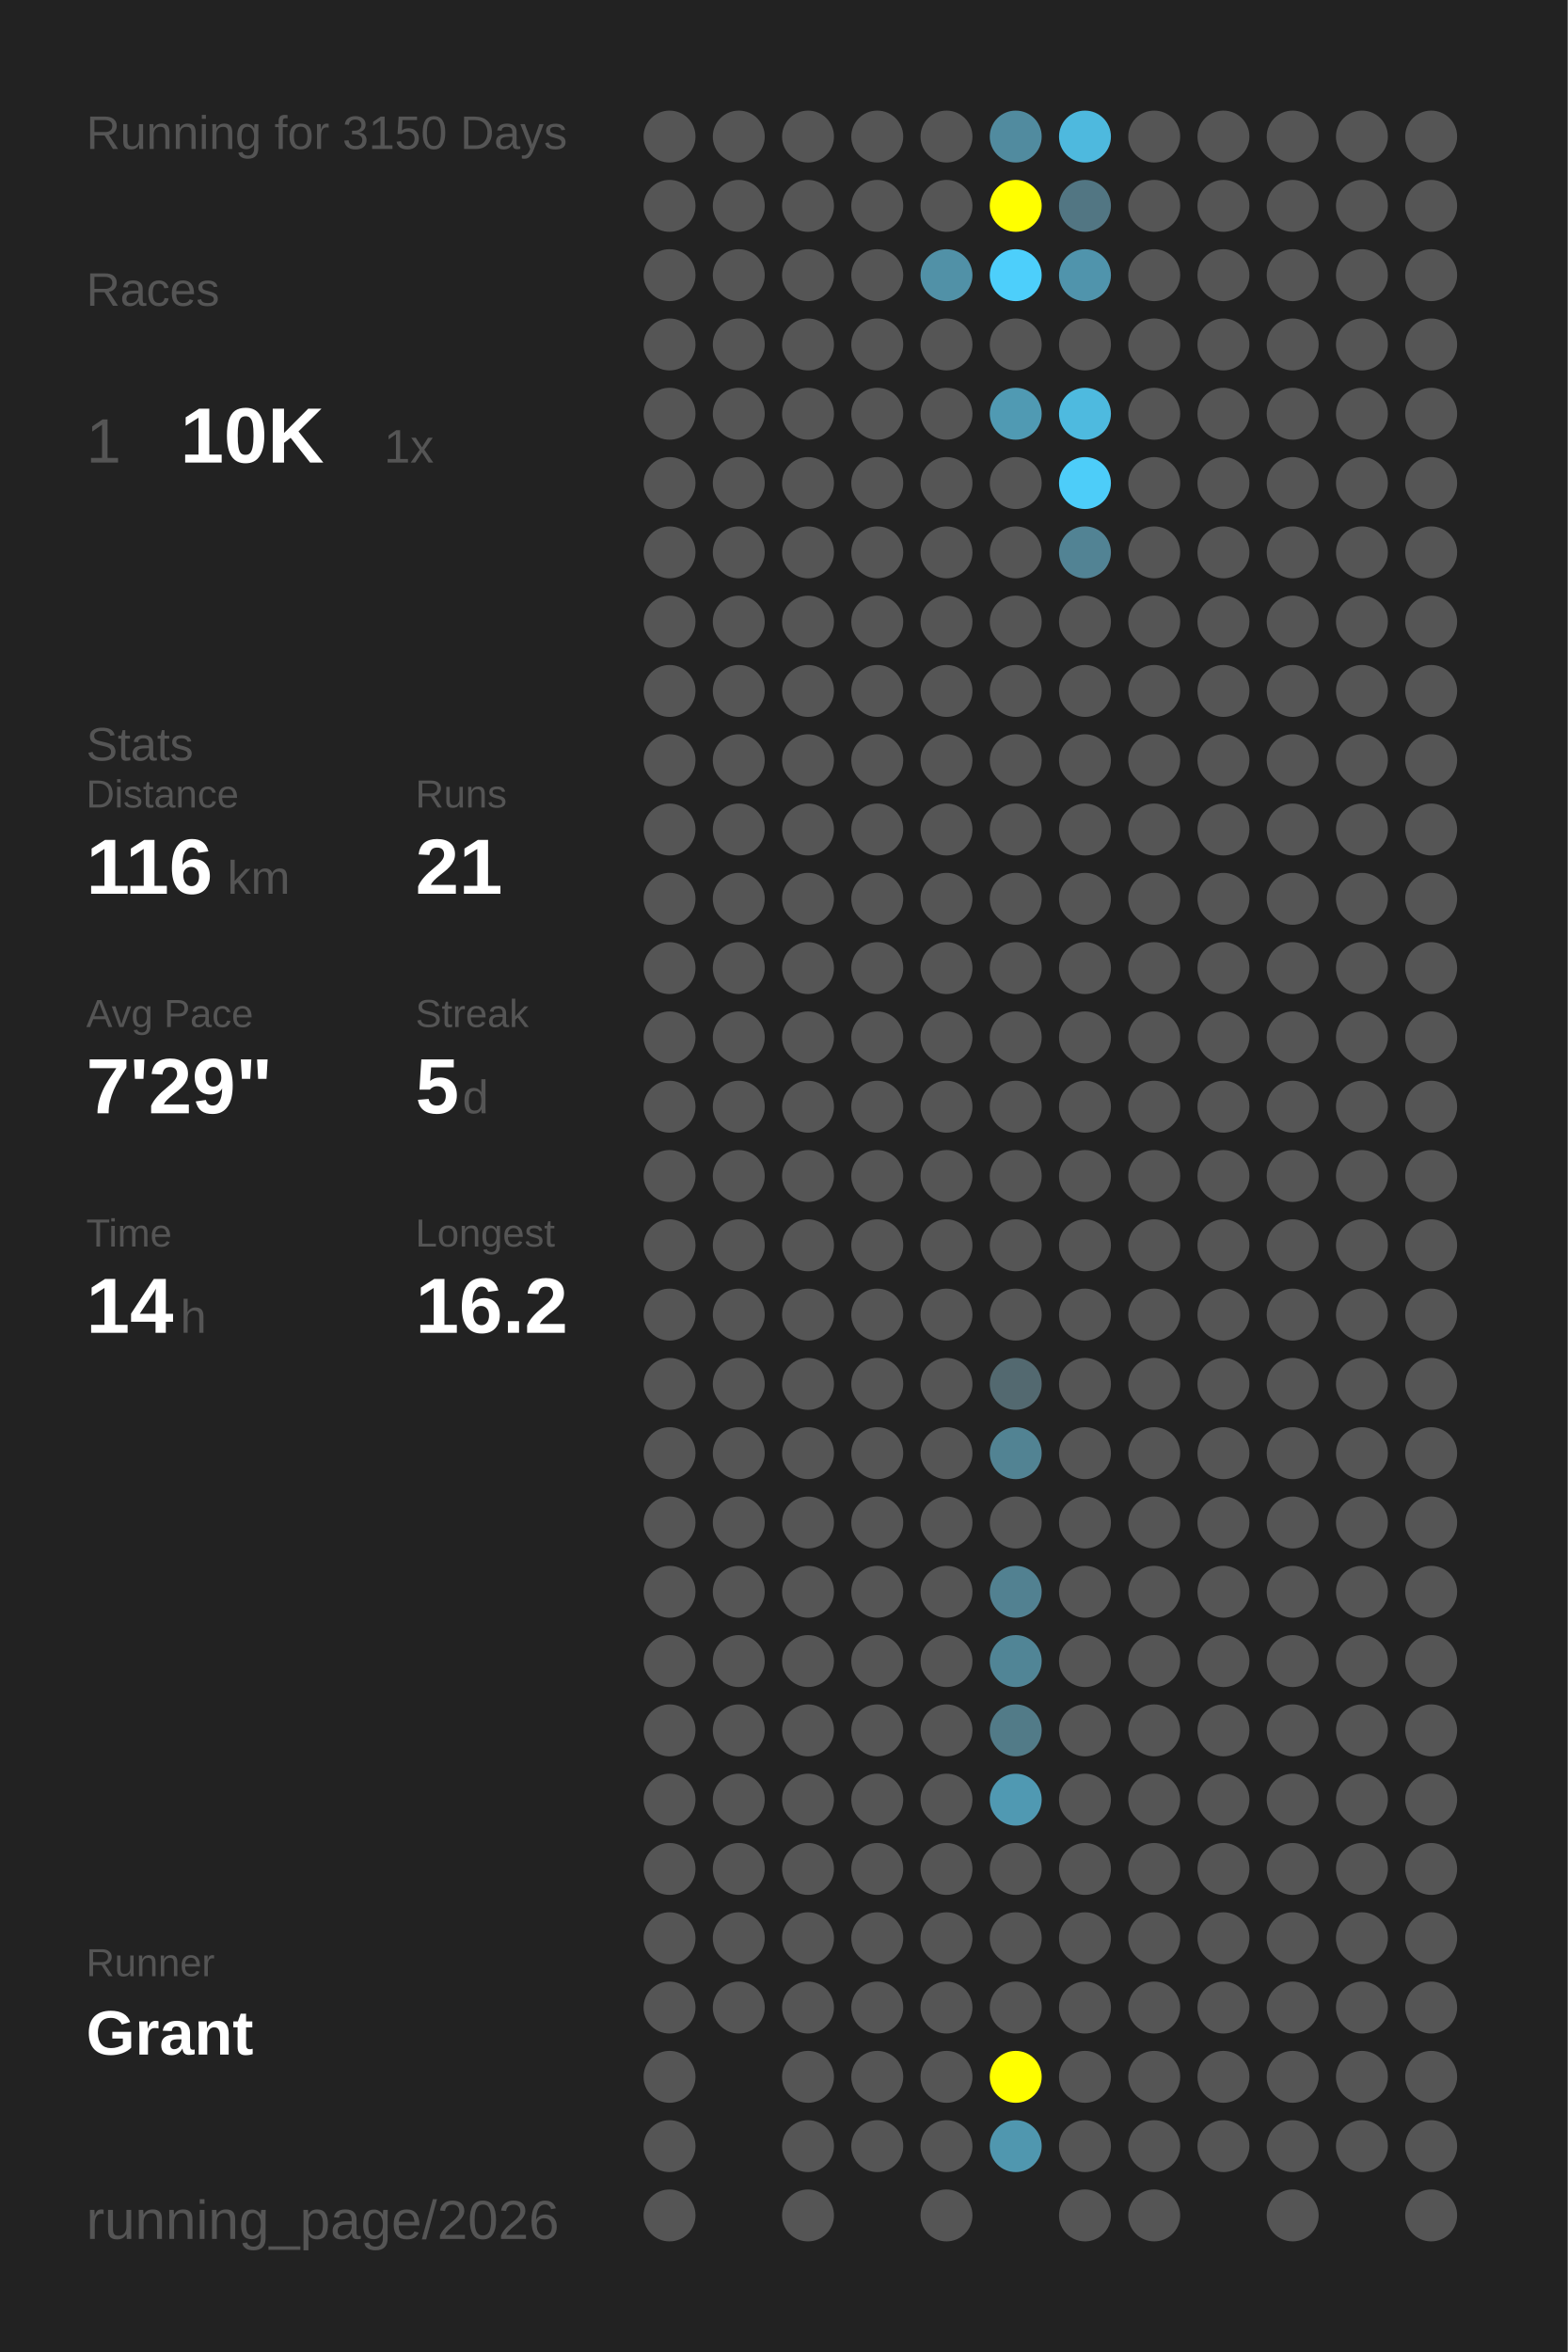
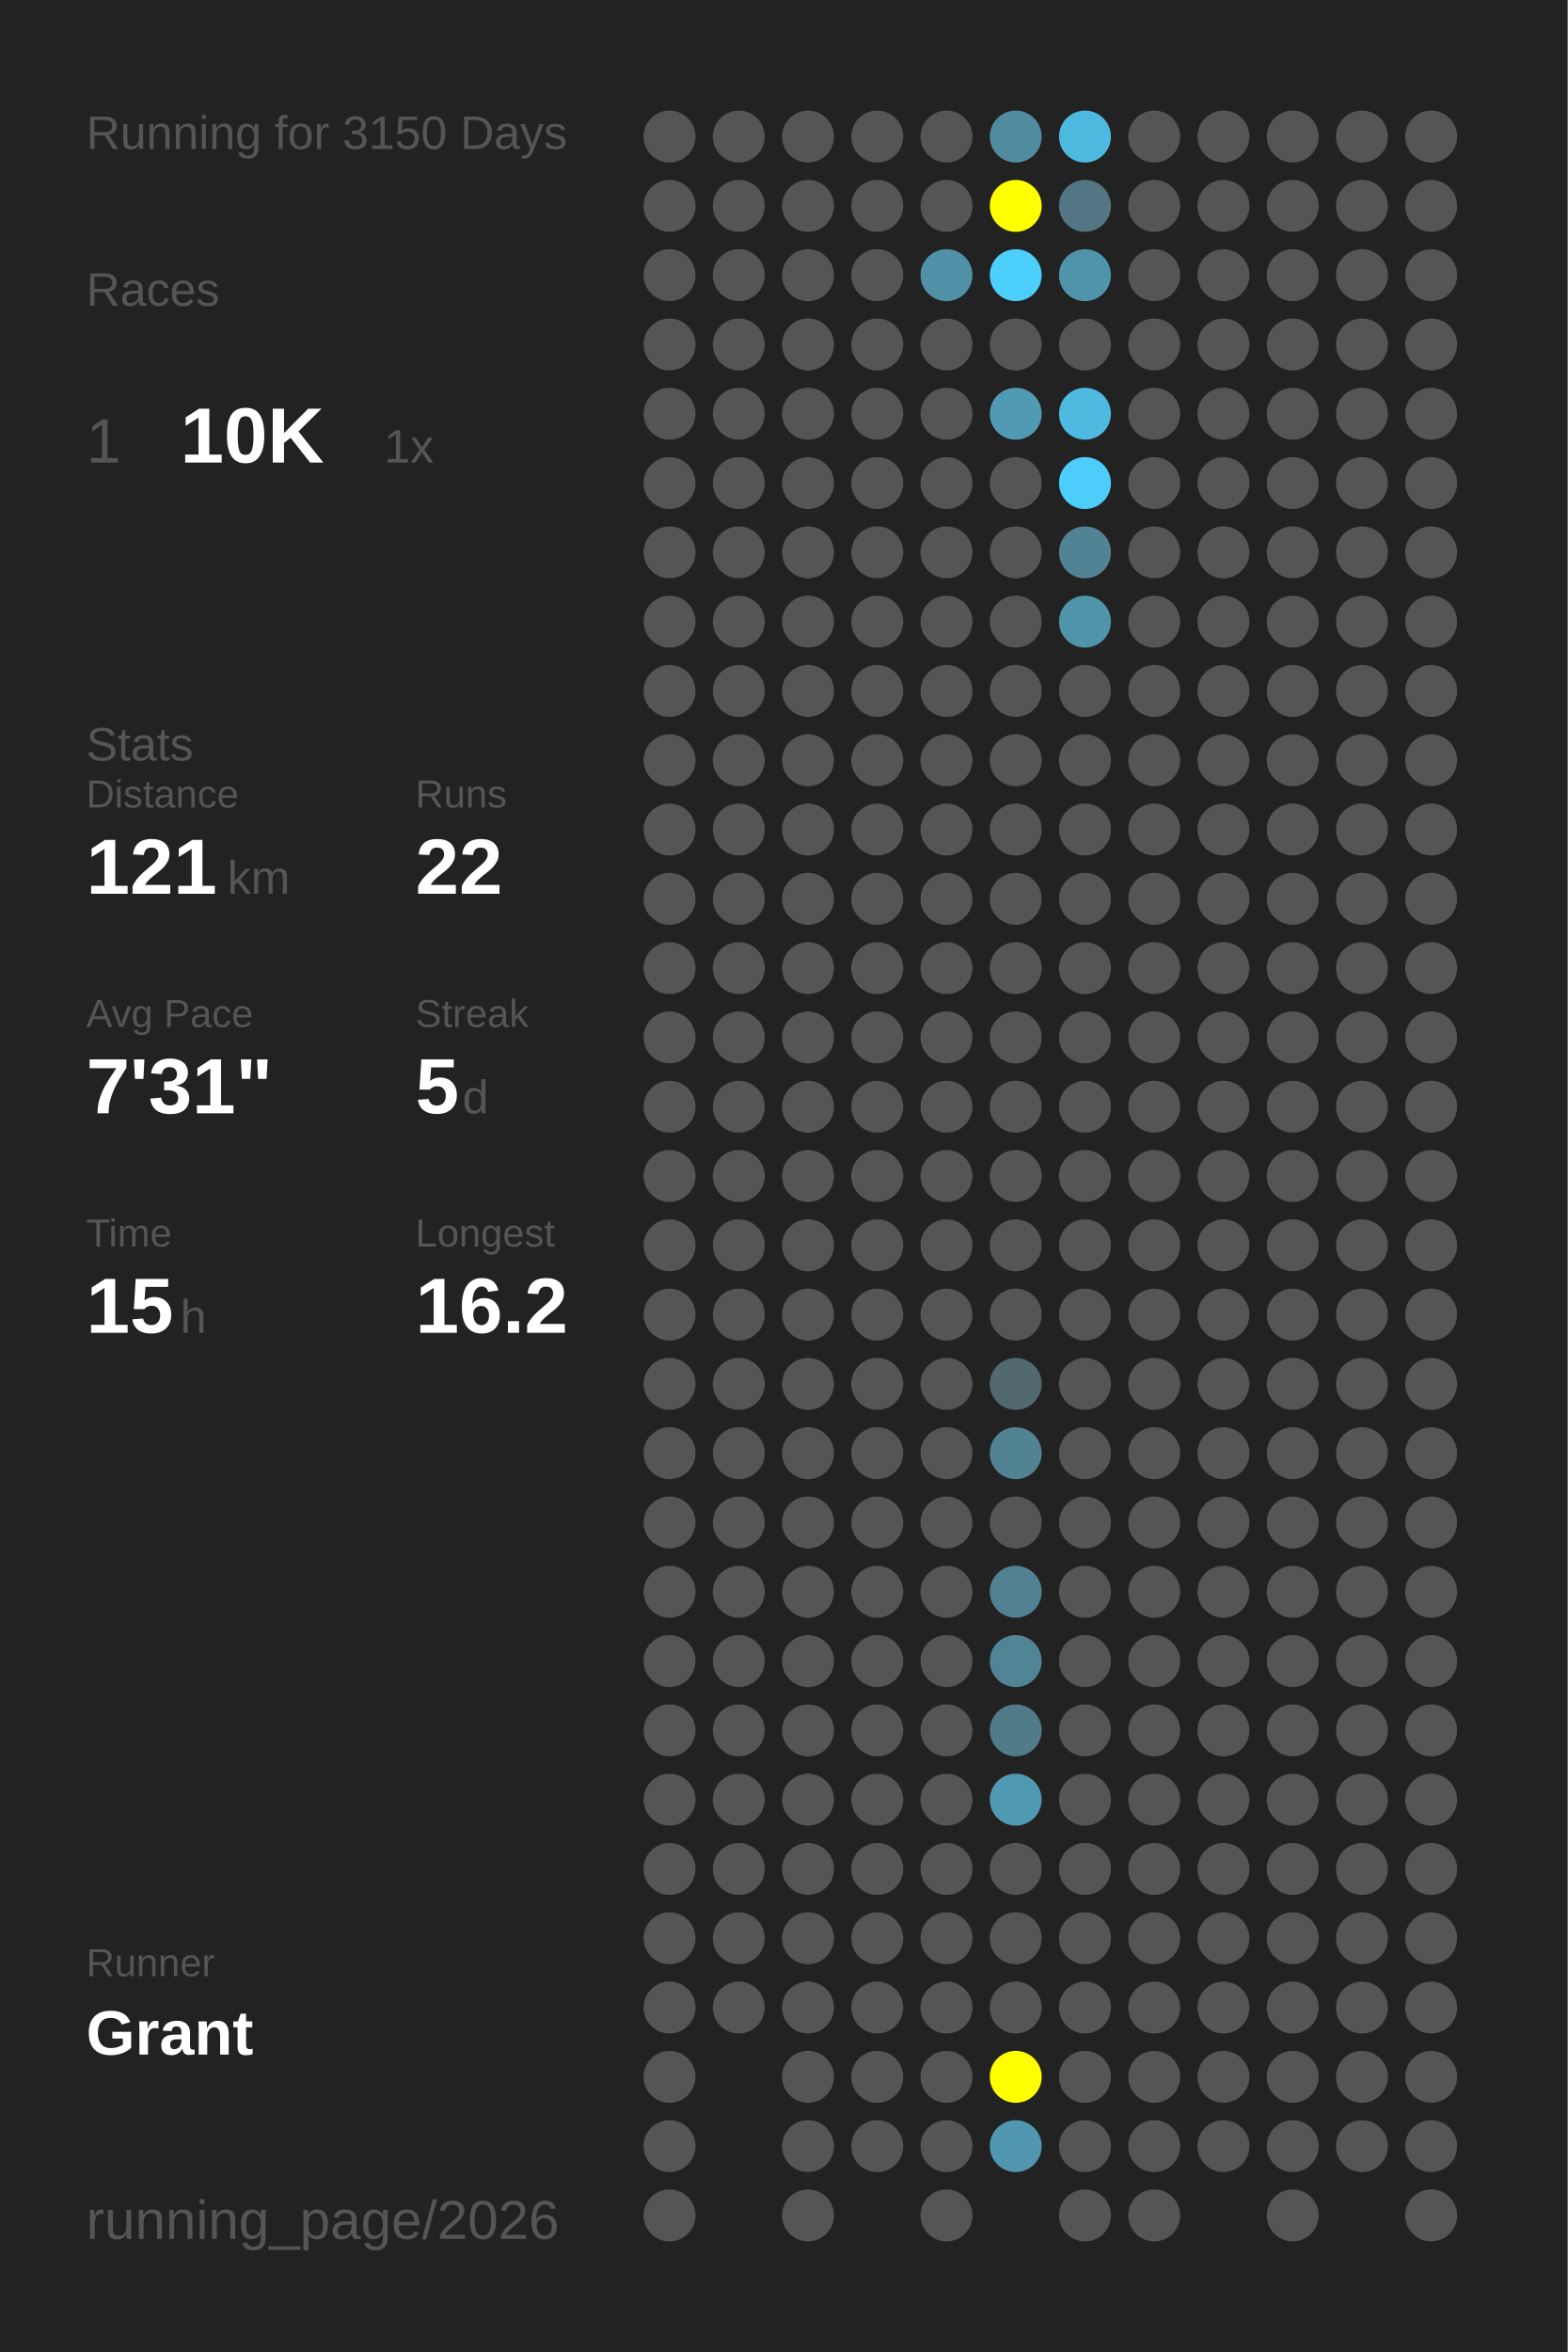
<svg xmlns="http://www.w3.org/2000/svg" baseProfile="full" height="300mm" version="1.1" viewBox="0,0,200,300" width="200mm">
  <defs />
  <rect fill="#222222" height="300" width="200" x="0" y="0" />
  <text fill="#555555" style="font-size:6px; font-family:Arial;" x="11" y="19">Running for 3150 Days</text>
  <text fill="#555555" style="font-size:6px; font-family:Arial;" x="11" y="39">Races</text>
  <text fill="#555555" style="font-size:8px; font-family:Arial;" x="11" y="59">1</text>
  <text fill="#FFFFFF" style="font-size:10px; font-family:Arial; font-weight:bold;" x="23" y="59">10K</text>
  <text fill="#555555" style="font-size:6px; font-family:Arial;" x="49" y="59">1x</text>
  <text fill="#555555" style="font-size:6px; font-family:Arial;" x="11" y="97">Stats</text>
  <text fill="#555555" style="font-size:5px; font-family:Arial;" x="11" y="103">Distance</text>
-   <text fill="#FFFFFF" style="font-size:10px; font-family:Arial; font-weight:bold;" x="11" y="114">116</text>
+   <text fill="#FFFFFF" style="font-size:10px; font-family:Arial; font-weight:bold;" x="11" y="114">121</text>
  <text fill="#555555" style="font-size:6px; font-family:Arial;" x="29" y="114">km</text>
  <text fill="#555555" style="font-size:5px; font-family:Arial;" x="53" y="103">Runs</text>
-   <text fill="#FFFFFF" style="font-size:10px; font-family:Arial; font-weight:bold;" x="53" y="114">21</text>
+   <text fill="#FFFFFF" style="font-size:10px; font-family:Arial; font-weight:bold;" x="53" y="114">22</text>
  <text fill="#555555" style="font-size:5px; font-family:Arial;" x="11" y="131">Avg Pace</text>
-   <text fill="#FFFFFF" style="font-size:10px; font-family:Arial; font-weight:bold;" x="11" y="142">7'29"</text>
+   <text fill="#FFFFFF" style="font-size:10px; font-family:Arial; font-weight:bold;" x="11" y="142">7'31"</text>
  <text fill="#555555" style="font-size:5px; font-family:Arial;" x="53" y="131">Streak</text>
  <text fill="#FFFFFF" style="font-size:10px; font-family:Arial; font-weight:bold;" x="53" y="142">5</text>
  <text fill="#555555" style="font-size:6px; font-family:Arial;" x="59" y="142">d</text>
  <text fill="#555555" style="font-size:5px; font-family:Arial;" x="11" y="159">Time</text>
-   <text fill="#FFFFFF" style="font-size:10px; font-family:Arial; font-weight:bold;" x="11" y="170">14</text>
+   <text fill="#FFFFFF" style="font-size:10px; font-family:Arial; font-weight:bold;" x="11" y="170">15</text>
  <text fill="#555555" style="font-size:6px; font-family:Arial;" x="23" y="170">h</text>
  <text fill="#555555" style="font-size:5px; font-family:Arial;" x="53" y="159">Longest</text>
  <text fill="#FFFFFF" style="font-size:10px; font-family:Arial; font-weight:bold;" x="53" y="170">16.2</text>
  <text fill="#555555" style="font-size:5px; font-family:Arial;" x="11" y="252.065">Runner</text>
  <text fill="#FFFFFF" style="font-size:8px; font-family:Arial; font-weight:bold;" x="11" y="262.065">Grant</text>
  <text fill="#555555" style="font-size:7px; font-family:Arial;" x="11" y="285.581">running_page/2026</text>
  <circle cx="85.417" cy="17.419" fill="#555555" r="3.312" />
  <circle cx="85.417" cy="26.258" fill="#555555" r="3.312" />
  <circle cx="85.417" cy="35.097" fill="#555555" r="3.312" />
  <circle cx="85.417" cy="43.935" fill="#555555" r="3.312" />
  <circle cx="85.417" cy="52.774" fill="#555555" r="3.312" />
  <circle cx="85.417" cy="61.613" fill="#555555" r="3.312" />
  <circle cx="85.417" cy="70.452" fill="#555555" r="3.312" />
  <circle cx="85.417" cy="79.29" fill="#555555" r="3.312" />
  <circle cx="85.417" cy="88.129" fill="#555555" r="3.312" />
  <circle cx="85.417" cy="96.968" fill="#555555" r="3.312" />
  <circle cx="85.417" cy="105.806" fill="#555555" r="3.312" />
  <circle cx="85.417" cy="114.645" fill="#555555" r="3.312" />
  <circle cx="85.417" cy="123.484" fill="#555555" r="3.312" />
  <circle cx="85.417" cy="132.323" fill="#555555" r="3.312" />
  <circle cx="85.417" cy="141.161" fill="#555555" r="3.312" />
  <circle cx="85.417" cy="150" fill="#555555" r="3.312" />
  <circle cx="85.417" cy="158.839" fill="#555555" r="3.312" />
  <circle cx="85.417" cy="167.677" fill="#555555" r="3.312" />
  <circle cx="85.417" cy="176.516" fill="#555555" r="3.312" />
  <circle cx="85.417" cy="185.355" fill="#555555" r="3.312" />
  <circle cx="85.417" cy="194.194" fill="#555555" r="3.312" />
  <circle cx="85.417" cy="203.032" fill="#555555" r="3.312" />
  <circle cx="85.417" cy="211.871" fill="#555555" r="3.312" />
  <circle cx="85.417" cy="220.71" fill="#555555" r="3.312" />
  <circle cx="85.417" cy="229.548" fill="#555555" r="3.312" />
  <circle cx="85.417" cy="238.387" fill="#555555" r="3.312" />
  <circle cx="85.417" cy="247.226" fill="#555555" r="3.312" />
  <circle cx="85.417" cy="256.065" fill="#555555" r="3.312" />
  <circle cx="85.417" cy="264.903" fill="#555555" r="3.312" />
  <circle cx="85.417" cy="273.742" fill="#555555" r="3.312" />
  <circle cx="85.417" cy="282.581" fill="#555555" r="3.312" />
  <circle cx="94.25" cy="17.419" fill="#555555" r="3.312" />
  <circle cx="94.25" cy="26.258" fill="#555555" r="3.312" />
  <circle cx="94.25" cy="35.097" fill="#555555" r="3.312" />
  <circle cx="94.25" cy="43.935" fill="#555555" r="3.312" />
  <circle cx="94.25" cy="52.774" fill="#555555" r="3.312" />
  <circle cx="94.25" cy="61.613" fill="#555555" r="3.312" />
  <circle cx="94.25" cy="70.452" fill="#555555" r="3.312" />
  <circle cx="94.25" cy="79.29" fill="#555555" r="3.312" />
  <circle cx="94.25" cy="88.129" fill="#555555" r="3.312" />
  <circle cx="94.25" cy="96.968" fill="#555555" r="3.312" />
  <circle cx="94.25" cy="105.806" fill="#555555" r="3.312" />
  <circle cx="94.25" cy="114.645" fill="#555555" r="3.312" />
  <circle cx="94.25" cy="123.484" fill="#555555" r="3.312" />
  <circle cx="94.25" cy="132.323" fill="#555555" r="3.312" />
  <circle cx="94.25" cy="141.161" fill="#555555" r="3.312" />
  <circle cx="94.25" cy="150" fill="#555555" r="3.312" />
  <circle cx="94.25" cy="158.839" fill="#555555" r="3.312" />
  <circle cx="94.25" cy="167.677" fill="#555555" r="3.312" />
  <circle cx="94.25" cy="176.516" fill="#555555" r="3.312" />
  <circle cx="94.25" cy="185.355" fill="#555555" r="3.312" />
  <circle cx="94.25" cy="194.194" fill="#555555" r="3.312" />
  <circle cx="94.25" cy="203.032" fill="#555555" r="3.312" />
  <circle cx="94.25" cy="211.871" fill="#555555" r="3.312" />
  <circle cx="94.25" cy="220.71" fill="#555555" r="3.312" />
  <circle cx="94.25" cy="229.548" fill="#555555" r="3.312" />
  <circle cx="94.25" cy="238.387" fill="#555555" r="3.312" />
  <circle cx="94.25" cy="247.226" fill="#555555" r="3.312" />
  <circle cx="94.25" cy="256.065" fill="#555555" r="3.312" />
  <circle cx="103.083" cy="17.419" fill="#555555" r="3.312" />
  <circle cx="103.083" cy="26.258" fill="#555555" r="3.312" />
  <circle cx="103.083" cy="35.097" fill="#555555" r="3.312" />
  <circle cx="103.083" cy="43.935" fill="#555555" r="3.312" />
  <circle cx="103.083" cy="52.774" fill="#555555" r="3.312" />
  <circle cx="103.083" cy="61.613" fill="#555555" r="3.312" />
  <circle cx="103.083" cy="70.452" fill="#555555" r="3.312" />
  <circle cx="103.083" cy="79.29" fill="#555555" r="3.312" />
  <circle cx="103.083" cy="88.129" fill="#555555" r="3.312" />
  <circle cx="103.083" cy="96.968" fill="#555555" r="3.312" />
  <circle cx="103.083" cy="105.806" fill="#555555" r="3.312" />
  <circle cx="103.083" cy="114.645" fill="#555555" r="3.312" />
  <circle cx="103.083" cy="123.484" fill="#555555" r="3.312" />
  <circle cx="103.083" cy="132.323" fill="#555555" r="3.312" />
  <circle cx="103.083" cy="141.161" fill="#555555" r="3.312" />
  <circle cx="103.083" cy="150" fill="#555555" r="3.312" />
  <circle cx="103.083" cy="158.839" fill="#555555" r="3.312" />
  <circle cx="103.083" cy="167.677" fill="#555555" r="3.312" />
  <circle cx="103.083" cy="176.516" fill="#555555" r="3.312" />
  <circle cx="103.083" cy="185.355" fill="#555555" r="3.312" />
  <circle cx="103.083" cy="194.194" fill="#555555" r="3.312" />
  <circle cx="103.083" cy="203.032" fill="#555555" r="3.312" />
  <circle cx="103.083" cy="211.871" fill="#555555" r="3.312" />
  <circle cx="103.083" cy="220.71" fill="#555555" r="3.312" />
  <circle cx="103.083" cy="229.548" fill="#555555" r="3.312" />
  <circle cx="103.083" cy="238.387" fill="#555555" r="3.312" />
  <circle cx="103.083" cy="247.226" fill="#555555" r="3.312" />
  <circle cx="103.083" cy="256.065" fill="#555555" r="3.312" />
  <circle cx="103.083" cy="264.903" fill="#555555" r="3.312" />
  <circle cx="103.083" cy="273.742" fill="#555555" r="3.312" />
  <circle cx="103.083" cy="282.581" fill="#555555" r="3.312" />
  <circle cx="111.917" cy="17.419" fill="#555555" r="3.312" />
  <circle cx="111.917" cy="26.258" fill="#555555" r="3.312" />
  <circle cx="111.917" cy="35.097" fill="#555555" r="3.312" />
  <circle cx="111.917" cy="43.935" fill="#555555" r="3.312" />
  <circle cx="111.917" cy="52.774" fill="#555555" r="3.312" />
  <circle cx="111.917" cy="61.613" fill="#555555" r="3.312" />
  <circle cx="111.917" cy="70.452" fill="#555555" r="3.312" />
  <circle cx="111.917" cy="79.29" fill="#555555" r="3.312" />
  <circle cx="111.917" cy="88.129" fill="#555555" r="3.312" />
  <circle cx="111.917" cy="96.968" fill="#555555" r="3.312" />
  <circle cx="111.917" cy="105.806" fill="#555555" r="3.312" />
  <circle cx="111.917" cy="114.645" fill="#555555" r="3.312" />
  <circle cx="111.917" cy="123.484" fill="#555555" r="3.312" />
  <circle cx="111.917" cy="132.323" fill="#555555" r="3.312" />
  <circle cx="111.917" cy="141.161" fill="#555555" r="3.312" />
  <circle cx="111.917" cy="150" fill="#555555" r="3.312" />
  <circle cx="111.917" cy="158.839" fill="#555555" r="3.312" />
  <circle cx="111.917" cy="167.677" fill="#555555" r="3.312" />
  <circle cx="111.917" cy="176.516" fill="#555555" r="3.312" />
  <circle cx="111.917" cy="185.355" fill="#555555" r="3.312" />
  <circle cx="111.917" cy="194.194" fill="#555555" r="3.312" />
  <circle cx="111.917" cy="203.032" fill="#555555" r="3.312" />
  <circle cx="111.917" cy="211.871" fill="#555555" r="3.312" />
  <circle cx="111.917" cy="220.71" fill="#555555" r="3.312" />
  <circle cx="111.917" cy="229.548" fill="#555555" r="3.312" />
  <circle cx="111.917" cy="238.387" fill="#555555" r="3.312" />
  <circle cx="111.917" cy="247.226" fill="#555555" r="3.312" />
  <circle cx="111.917" cy="256.065" fill="#555555" r="3.312" />
  <circle cx="111.917" cy="264.903" fill="#555555" r="3.312" />
  <circle cx="111.917" cy="273.742" fill="#555555" r="3.312" />
  <circle cx="120.75" cy="17.419" fill="#555555" r="3.312" />
  <circle cx="120.75" cy="26.258" fill="#555555" r="3.312" />
  <circle cx="120.75" cy="35.097" fill="#5191a7" r="3.312" />
  <circle cx="120.75" cy="43.935" fill="#555555" r="3.312" />
  <circle cx="120.75" cy="52.774" fill="#555555" r="3.312" />
  <circle cx="120.75" cy="61.613" fill="#555555" r="3.312" />
  <circle cx="120.75" cy="70.452" fill="#555555" r="3.312" />
  <circle cx="120.75" cy="79.29" fill="#555555" r="3.312" />
  <circle cx="120.75" cy="88.129" fill="#555555" r="3.312" />
  <circle cx="120.75" cy="96.968" fill="#555555" r="3.312" />
  <circle cx="120.75" cy="105.806" fill="#555555" r="3.312" />
  <circle cx="120.75" cy="114.645" fill="#555555" r="3.312" />
  <circle cx="120.75" cy="123.484" fill="#555555" r="3.312" />
  <circle cx="120.75" cy="132.323" fill="#555555" r="3.312" />
  <circle cx="120.75" cy="141.161" fill="#555555" r="3.312" />
  <circle cx="120.75" cy="150" fill="#555555" r="3.312" />
  <circle cx="120.75" cy="158.839" fill="#555555" r="3.312" />
  <circle cx="120.75" cy="167.677" fill="#555555" r="3.312" />
  <circle cx="120.75" cy="176.516" fill="#555555" r="3.312" />
  <circle cx="120.75" cy="185.355" fill="#555555" r="3.312" />
  <circle cx="120.75" cy="194.194" fill="#555555" r="3.312" />
  <circle cx="120.75" cy="203.032" fill="#555555" r="3.312" />
  <circle cx="120.75" cy="211.871" fill="#555555" r="3.312" />
  <circle cx="120.75" cy="220.71" fill="#555555" r="3.312" />
  <circle cx="120.75" cy="229.548" fill="#555555" r="3.312" />
  <circle cx="120.75" cy="238.387" fill="#555555" r="3.312" />
  <circle cx="120.75" cy="247.226" fill="#555555" r="3.312" />
  <circle cx="120.75" cy="256.065" fill="#555555" r="3.312" />
  <circle cx="120.75" cy="264.903" fill="#555555" r="3.312" />
  <circle cx="120.75" cy="273.742" fill="#555555" r="3.312" />
  <circle cx="120.75" cy="282.581" fill="#555555" r="3.312" />
  <circle cx="129.583" cy="17.419" fill="#518b9f" r="3.312" />
  <circle cx="129.583" cy="26.258" fill="#FFFF00" r="3.312" />
  <circle cx="129.583" cy="35.097" fill="#4dcffb" r="3.312" />
  <circle cx="129.583" cy="43.935" fill="#555555" r="3.312" />
  <circle cx="129.583" cy="52.774" fill="#509ab3" r="3.312" />
  <circle cx="129.583" cy="61.613" fill="#555555" r="3.312" />
  <circle cx="129.583" cy="70.452" fill="#555555" r="3.312" />
  <circle cx="129.583" cy="79.29" fill="#555555" r="3.312" />
  <circle cx="129.583" cy="88.129" fill="#555555" r="3.312" />
  <circle cx="129.583" cy="96.968" fill="#555555" r="3.312" />
  <circle cx="129.583" cy="105.806" fill="#555555" r="3.312" />
  <circle cx="129.583" cy="114.645" fill="#555555" r="3.312" />
  <circle cx="129.583" cy="123.484" fill="#555555" r="3.312" />
  <circle cx="129.583" cy="132.323" fill="#555555" r="3.312" />
  <circle cx="129.583" cy="141.161" fill="#555555" r="3.312" />
  <circle cx="129.583" cy="150" fill="#555555" r="3.312" />
  <circle cx="129.583" cy="158.839" fill="#555555" r="3.312" />
  <circle cx="129.583" cy="167.677" fill="#555555" r="3.312" />
  <circle cx="129.583" cy="176.516" fill="#536970" r="3.312" />
  <circle cx="129.583" cy="185.355" fill="#528393" r="3.312" />
  <circle cx="129.583" cy="194.194" fill="#555555" r="3.312" />
  <circle cx="129.583" cy="203.032" fill="#528191" r="3.312" />
  <circle cx="129.583" cy="211.871" fill="#518596" r="3.312" />
  <circle cx="129.583" cy="220.71" fill="#527b88" r="3.312" />
  <circle cx="129.583" cy="229.548" fill="#5099b2" r="3.312" />
  <circle cx="129.583" cy="238.387" fill="#555555" r="3.312" />
  <circle cx="129.583" cy="247.226" fill="#555555" r="3.312" />
  <circle cx="129.583" cy="256.065" fill="#555555" r="3.312" />
  <circle cx="129.583" cy="264.903" fill="#FFFF00" r="3.312" />
  <circle cx="129.583" cy="273.742" fill="#5097af" r="3.312" />
  <circle cx="138.417" cy="17.419" fill="#4eb9de" r="3.312" />
  <circle cx="138.417" cy="26.258" fill="#527683" r="3.312" />
  <circle cx="138.417" cy="35.097" fill="#5094ac" r="3.312" />
  <circle cx="138.417" cy="43.935" fill="#555555" r="3.312" />
  <circle cx="138.417" cy="52.774" fill="#4ebadf" r="3.312" />
  <circle cx="138.417" cy="61.613" fill="#4dcdf9" r="3.312" />
  <circle cx="138.417" cy="70.452" fill="#528394" r="3.312" />
-   <circle cx="138.417" cy="79.29" fill="#555555" r="3.312" />
+   <circle cx="138.417" cy="79.29" fill="#5094aa" r="3.312" />
  <circle cx="138.417" cy="88.129" fill="#555555" r="3.312" />
  <circle cx="138.417" cy="96.968" fill="#555555" r="3.312" />
  <circle cx="138.417" cy="105.806" fill="#555555" r="3.312" />
  <circle cx="138.417" cy="114.645" fill="#555555" r="3.312" />
  <circle cx="138.417" cy="123.484" fill="#555555" r="3.312" />
  <circle cx="138.417" cy="132.323" fill="#555555" r="3.312" />
  <circle cx="138.417" cy="141.161" fill="#555555" r="3.312" />
  <circle cx="138.417" cy="150" fill="#555555" r="3.312" />
  <circle cx="138.417" cy="158.839" fill="#555555" r="3.312" />
  <circle cx="138.417" cy="167.677" fill="#555555" r="3.312" />
  <circle cx="138.417" cy="176.516" fill="#555555" r="3.312" />
  <circle cx="138.417" cy="185.355" fill="#555555" r="3.312" />
  <circle cx="138.417" cy="194.194" fill="#555555" r="3.312" />
  <circle cx="138.417" cy="203.032" fill="#555555" r="3.312" />
  <circle cx="138.417" cy="211.871" fill="#555555" r="3.312" />
  <circle cx="138.417" cy="220.71" fill="#555555" r="3.312" />
  <circle cx="138.417" cy="229.548" fill="#555555" r="3.312" />
  <circle cx="138.417" cy="238.387" fill="#555555" r="3.312" />
  <circle cx="138.417" cy="247.226" fill="#555555" r="3.312" />
  <circle cx="138.417" cy="256.065" fill="#555555" r="3.312" />
  <circle cx="138.417" cy="264.903" fill="#555555" r="3.312" />
  <circle cx="138.417" cy="273.742" fill="#555555" r="3.312" />
  <circle cx="138.417" cy="282.581" fill="#555555" r="3.312" />
  <circle cx="147.25" cy="17.419" fill="#555555" r="3.312" />
  <circle cx="147.25" cy="26.258" fill="#555555" r="3.312" />
  <circle cx="147.25" cy="35.097" fill="#555555" r="3.312" />
  <circle cx="147.25" cy="43.935" fill="#555555" r="3.312" />
  <circle cx="147.25" cy="52.774" fill="#555555" r="3.312" />
  <circle cx="147.25" cy="61.613" fill="#555555" r="3.312" />
  <circle cx="147.25" cy="70.452" fill="#555555" r="3.312" />
  <circle cx="147.25" cy="79.29" fill="#555555" r="3.312" />
  <circle cx="147.25" cy="88.129" fill="#555555" r="3.312" />
  <circle cx="147.25" cy="96.968" fill="#555555" r="3.312" />
  <circle cx="147.25" cy="105.806" fill="#555555" r="3.312" />
  <circle cx="147.25" cy="114.645" fill="#555555" r="3.312" />
  <circle cx="147.25" cy="123.484" fill="#555555" r="3.312" />
  <circle cx="147.25" cy="132.323" fill="#555555" r="3.312" />
  <circle cx="147.25" cy="141.161" fill="#555555" r="3.312" />
  <circle cx="147.25" cy="150" fill="#555555" r="3.312" />
  <circle cx="147.25" cy="158.839" fill="#555555" r="3.312" />
  <circle cx="147.25" cy="167.677" fill="#555555" r="3.312" />
  <circle cx="147.25" cy="176.516" fill="#555555" r="3.312" />
  <circle cx="147.25" cy="185.355" fill="#555555" r="3.312" />
  <circle cx="147.25" cy="194.194" fill="#555555" r="3.312" />
  <circle cx="147.25" cy="203.032" fill="#555555" r="3.312" />
  <circle cx="147.25" cy="211.871" fill="#555555" r="3.312" />
  <circle cx="147.25" cy="220.71" fill="#555555" r="3.312" />
  <circle cx="147.25" cy="229.548" fill="#555555" r="3.312" />
  <circle cx="147.25" cy="238.387" fill="#555555" r="3.312" />
  <circle cx="147.25" cy="247.226" fill="#555555" r="3.312" />
  <circle cx="147.25" cy="256.065" fill="#555555" r="3.312" />
  <circle cx="147.25" cy="264.903" fill="#555555" r="3.312" />
  <circle cx="147.25" cy="273.742" fill="#555555" r="3.312" />
  <circle cx="147.25" cy="282.581" fill="#555555" r="3.312" />
  <circle cx="156.083" cy="17.419" fill="#555555" r="3.312" />
  <circle cx="156.083" cy="26.258" fill="#555555" r="3.312" />
  <circle cx="156.083" cy="35.097" fill="#555555" r="3.312" />
  <circle cx="156.083" cy="43.935" fill="#555555" r="3.312" />
  <circle cx="156.083" cy="52.774" fill="#555555" r="3.312" />
  <circle cx="156.083" cy="61.613" fill="#555555" r="3.312" />
  <circle cx="156.083" cy="70.452" fill="#555555" r="3.312" />
  <circle cx="156.083" cy="79.29" fill="#555555" r="3.312" />
  <circle cx="156.083" cy="88.129" fill="#555555" r="3.312" />
  <circle cx="156.083" cy="96.968" fill="#555555" r="3.312" />
  <circle cx="156.083" cy="105.806" fill="#555555" r="3.312" />
  <circle cx="156.083" cy="114.645" fill="#555555" r="3.312" />
  <circle cx="156.083" cy="123.484" fill="#555555" r="3.312" />
  <circle cx="156.083" cy="132.323" fill="#555555" r="3.312" />
  <circle cx="156.083" cy="141.161" fill="#555555" r="3.312" />
  <circle cx="156.083" cy="150" fill="#555555" r="3.312" />
  <circle cx="156.083" cy="158.839" fill="#555555" r="3.312" />
  <circle cx="156.083" cy="167.677" fill="#555555" r="3.312" />
  <circle cx="156.083" cy="176.516" fill="#555555" r="3.312" />
  <circle cx="156.083" cy="185.355" fill="#555555" r="3.312" />
  <circle cx="156.083" cy="194.194" fill="#555555" r="3.312" />
  <circle cx="156.083" cy="203.032" fill="#555555" r="3.312" />
  <circle cx="156.083" cy="211.871" fill="#555555" r="3.312" />
  <circle cx="156.083" cy="220.71" fill="#555555" r="3.312" />
  <circle cx="156.083" cy="229.548" fill="#555555" r="3.312" />
  <circle cx="156.083" cy="238.387" fill="#555555" r="3.312" />
  <circle cx="156.083" cy="247.226" fill="#555555" r="3.312" />
  <circle cx="156.083" cy="256.065" fill="#555555" r="3.312" />
  <circle cx="156.083" cy="264.903" fill="#555555" r="3.312" />
  <circle cx="156.083" cy="273.742" fill="#555555" r="3.312" />
  <circle cx="164.917" cy="17.419" fill="#555555" r="3.312" />
  <circle cx="164.917" cy="26.258" fill="#555555" r="3.312" />
  <circle cx="164.917" cy="35.097" fill="#555555" r="3.312" />
  <circle cx="164.917" cy="43.935" fill="#555555" r="3.312" />
  <circle cx="164.917" cy="52.774" fill="#555555" r="3.312" />
  <circle cx="164.917" cy="61.613" fill="#555555" r="3.312" />
  <circle cx="164.917" cy="70.452" fill="#555555" r="3.312" />
  <circle cx="164.917" cy="79.29" fill="#555555" r="3.312" />
  <circle cx="164.917" cy="88.129" fill="#555555" r="3.312" />
  <circle cx="164.917" cy="96.968" fill="#555555" r="3.312" />
  <circle cx="164.917" cy="105.806" fill="#555555" r="3.312" />
  <circle cx="164.917" cy="114.645" fill="#555555" r="3.312" />
  <circle cx="164.917" cy="123.484" fill="#555555" r="3.312" />
  <circle cx="164.917" cy="132.323" fill="#555555" r="3.312" />
  <circle cx="164.917" cy="141.161" fill="#555555" r="3.312" />
  <circle cx="164.917" cy="150" fill="#555555" r="3.312" />
  <circle cx="164.917" cy="158.839" fill="#555555" r="3.312" />
  <circle cx="164.917" cy="167.677" fill="#555555" r="3.312" />
  <circle cx="164.917" cy="176.516" fill="#555555" r="3.312" />
  <circle cx="164.917" cy="185.355" fill="#555555" r="3.312" />
  <circle cx="164.917" cy="194.194" fill="#555555" r="3.312" />
  <circle cx="164.917" cy="203.032" fill="#555555" r="3.312" />
  <circle cx="164.917" cy="211.871" fill="#555555" r="3.312" />
  <circle cx="164.917" cy="220.71" fill="#555555" r="3.312" />
  <circle cx="164.917" cy="229.548" fill="#555555" r="3.312" />
  <circle cx="164.917" cy="238.387" fill="#555555" r="3.312" />
  <circle cx="164.917" cy="247.226" fill="#555555" r="3.312" />
  <circle cx="164.917" cy="256.065" fill="#555555" r="3.312" />
  <circle cx="164.917" cy="264.903" fill="#555555" r="3.312" />
  <circle cx="164.917" cy="273.742" fill="#555555" r="3.312" />
  <circle cx="164.917" cy="282.581" fill="#555555" r="3.312" />
  <circle cx="173.75" cy="17.419" fill="#555555" r="3.312" />
  <circle cx="173.75" cy="26.258" fill="#555555" r="3.312" />
  <circle cx="173.75" cy="35.097" fill="#555555" r="3.312" />
  <circle cx="173.75" cy="43.935" fill="#555555" r="3.312" />
  <circle cx="173.75" cy="52.774" fill="#555555" r="3.312" />
  <circle cx="173.75" cy="61.613" fill="#555555" r="3.312" />
  <circle cx="173.75" cy="70.452" fill="#555555" r="3.312" />
  <circle cx="173.75" cy="79.29" fill="#555555" r="3.312" />
  <circle cx="173.75" cy="88.129" fill="#555555" r="3.312" />
  <circle cx="173.75" cy="96.968" fill="#555555" r="3.312" />
  <circle cx="173.75" cy="105.806" fill="#555555" r="3.312" />
  <circle cx="173.75" cy="114.645" fill="#555555" r="3.312" />
  <circle cx="173.75" cy="123.484" fill="#555555" r="3.312" />
  <circle cx="173.75" cy="132.323" fill="#555555" r="3.312" />
  <circle cx="173.75" cy="141.161" fill="#555555" r="3.312" />
  <circle cx="173.75" cy="150" fill="#555555" r="3.312" />
  <circle cx="173.75" cy="158.839" fill="#555555" r="3.312" />
  <circle cx="173.75" cy="167.677" fill="#555555" r="3.312" />
  <circle cx="173.75" cy="176.516" fill="#555555" r="3.312" />
  <circle cx="173.75" cy="185.355" fill="#555555" r="3.312" />
  <circle cx="173.75" cy="194.194" fill="#555555" r="3.312" />
  <circle cx="173.75" cy="203.032" fill="#555555" r="3.312" />
  <circle cx="173.75" cy="211.871" fill="#555555" r="3.312" />
  <circle cx="173.75" cy="220.71" fill="#555555" r="3.312" />
  <circle cx="173.75" cy="229.548" fill="#555555" r="3.312" />
  <circle cx="173.75" cy="238.387" fill="#555555" r="3.312" />
  <circle cx="173.75" cy="247.226" fill="#555555" r="3.312" />
  <circle cx="173.75" cy="256.065" fill="#555555" r="3.312" />
  <circle cx="173.75" cy="264.903" fill="#555555" r="3.312" />
  <circle cx="173.75" cy="273.742" fill="#555555" r="3.312" />
  <circle cx="182.583" cy="17.419" fill="#555555" r="3.312" />
  <circle cx="182.583" cy="26.258" fill="#555555" r="3.312" />
  <circle cx="182.583" cy="35.097" fill="#555555" r="3.312" />
  <circle cx="182.583" cy="43.935" fill="#555555" r="3.312" />
  <circle cx="182.583" cy="52.774" fill="#555555" r="3.312" />
  <circle cx="182.583" cy="61.613" fill="#555555" r="3.312" />
  <circle cx="182.583" cy="70.452" fill="#555555" r="3.312" />
  <circle cx="182.583" cy="79.29" fill="#555555" r="3.312" />
  <circle cx="182.583" cy="88.129" fill="#555555" r="3.312" />
  <circle cx="182.583" cy="96.968" fill="#555555" r="3.312" />
  <circle cx="182.583" cy="105.806" fill="#555555" r="3.312" />
  <circle cx="182.583" cy="114.645" fill="#555555" r="3.312" />
  <circle cx="182.583" cy="123.484" fill="#555555" r="3.312" />
  <circle cx="182.583" cy="132.323" fill="#555555" r="3.312" />
  <circle cx="182.583" cy="141.161" fill="#555555" r="3.312" />
  <circle cx="182.583" cy="150" fill="#555555" r="3.312" />
  <circle cx="182.583" cy="158.839" fill="#555555" r="3.312" />
  <circle cx="182.583" cy="167.677" fill="#555555" r="3.312" />
  <circle cx="182.583" cy="176.516" fill="#555555" r="3.312" />
  <circle cx="182.583" cy="185.355" fill="#555555" r="3.312" />
  <circle cx="182.583" cy="194.194" fill="#555555" r="3.312" />
  <circle cx="182.583" cy="203.032" fill="#555555" r="3.312" />
  <circle cx="182.583" cy="211.871" fill="#555555" r="3.312" />
  <circle cx="182.583" cy="220.71" fill="#555555" r="3.312" />
  <circle cx="182.583" cy="229.548" fill="#555555" r="3.312" />
  <circle cx="182.583" cy="238.387" fill="#555555" r="3.312" />
  <circle cx="182.583" cy="247.226" fill="#555555" r="3.312" />
  <circle cx="182.583" cy="256.065" fill="#555555" r="3.312" />
  <circle cx="182.583" cy="264.903" fill="#555555" r="3.312" />
  <circle cx="182.583" cy="273.742" fill="#555555" r="3.312" />
  <circle cx="182.583" cy="282.581" fill="#555555" r="3.312" />
</svg>
